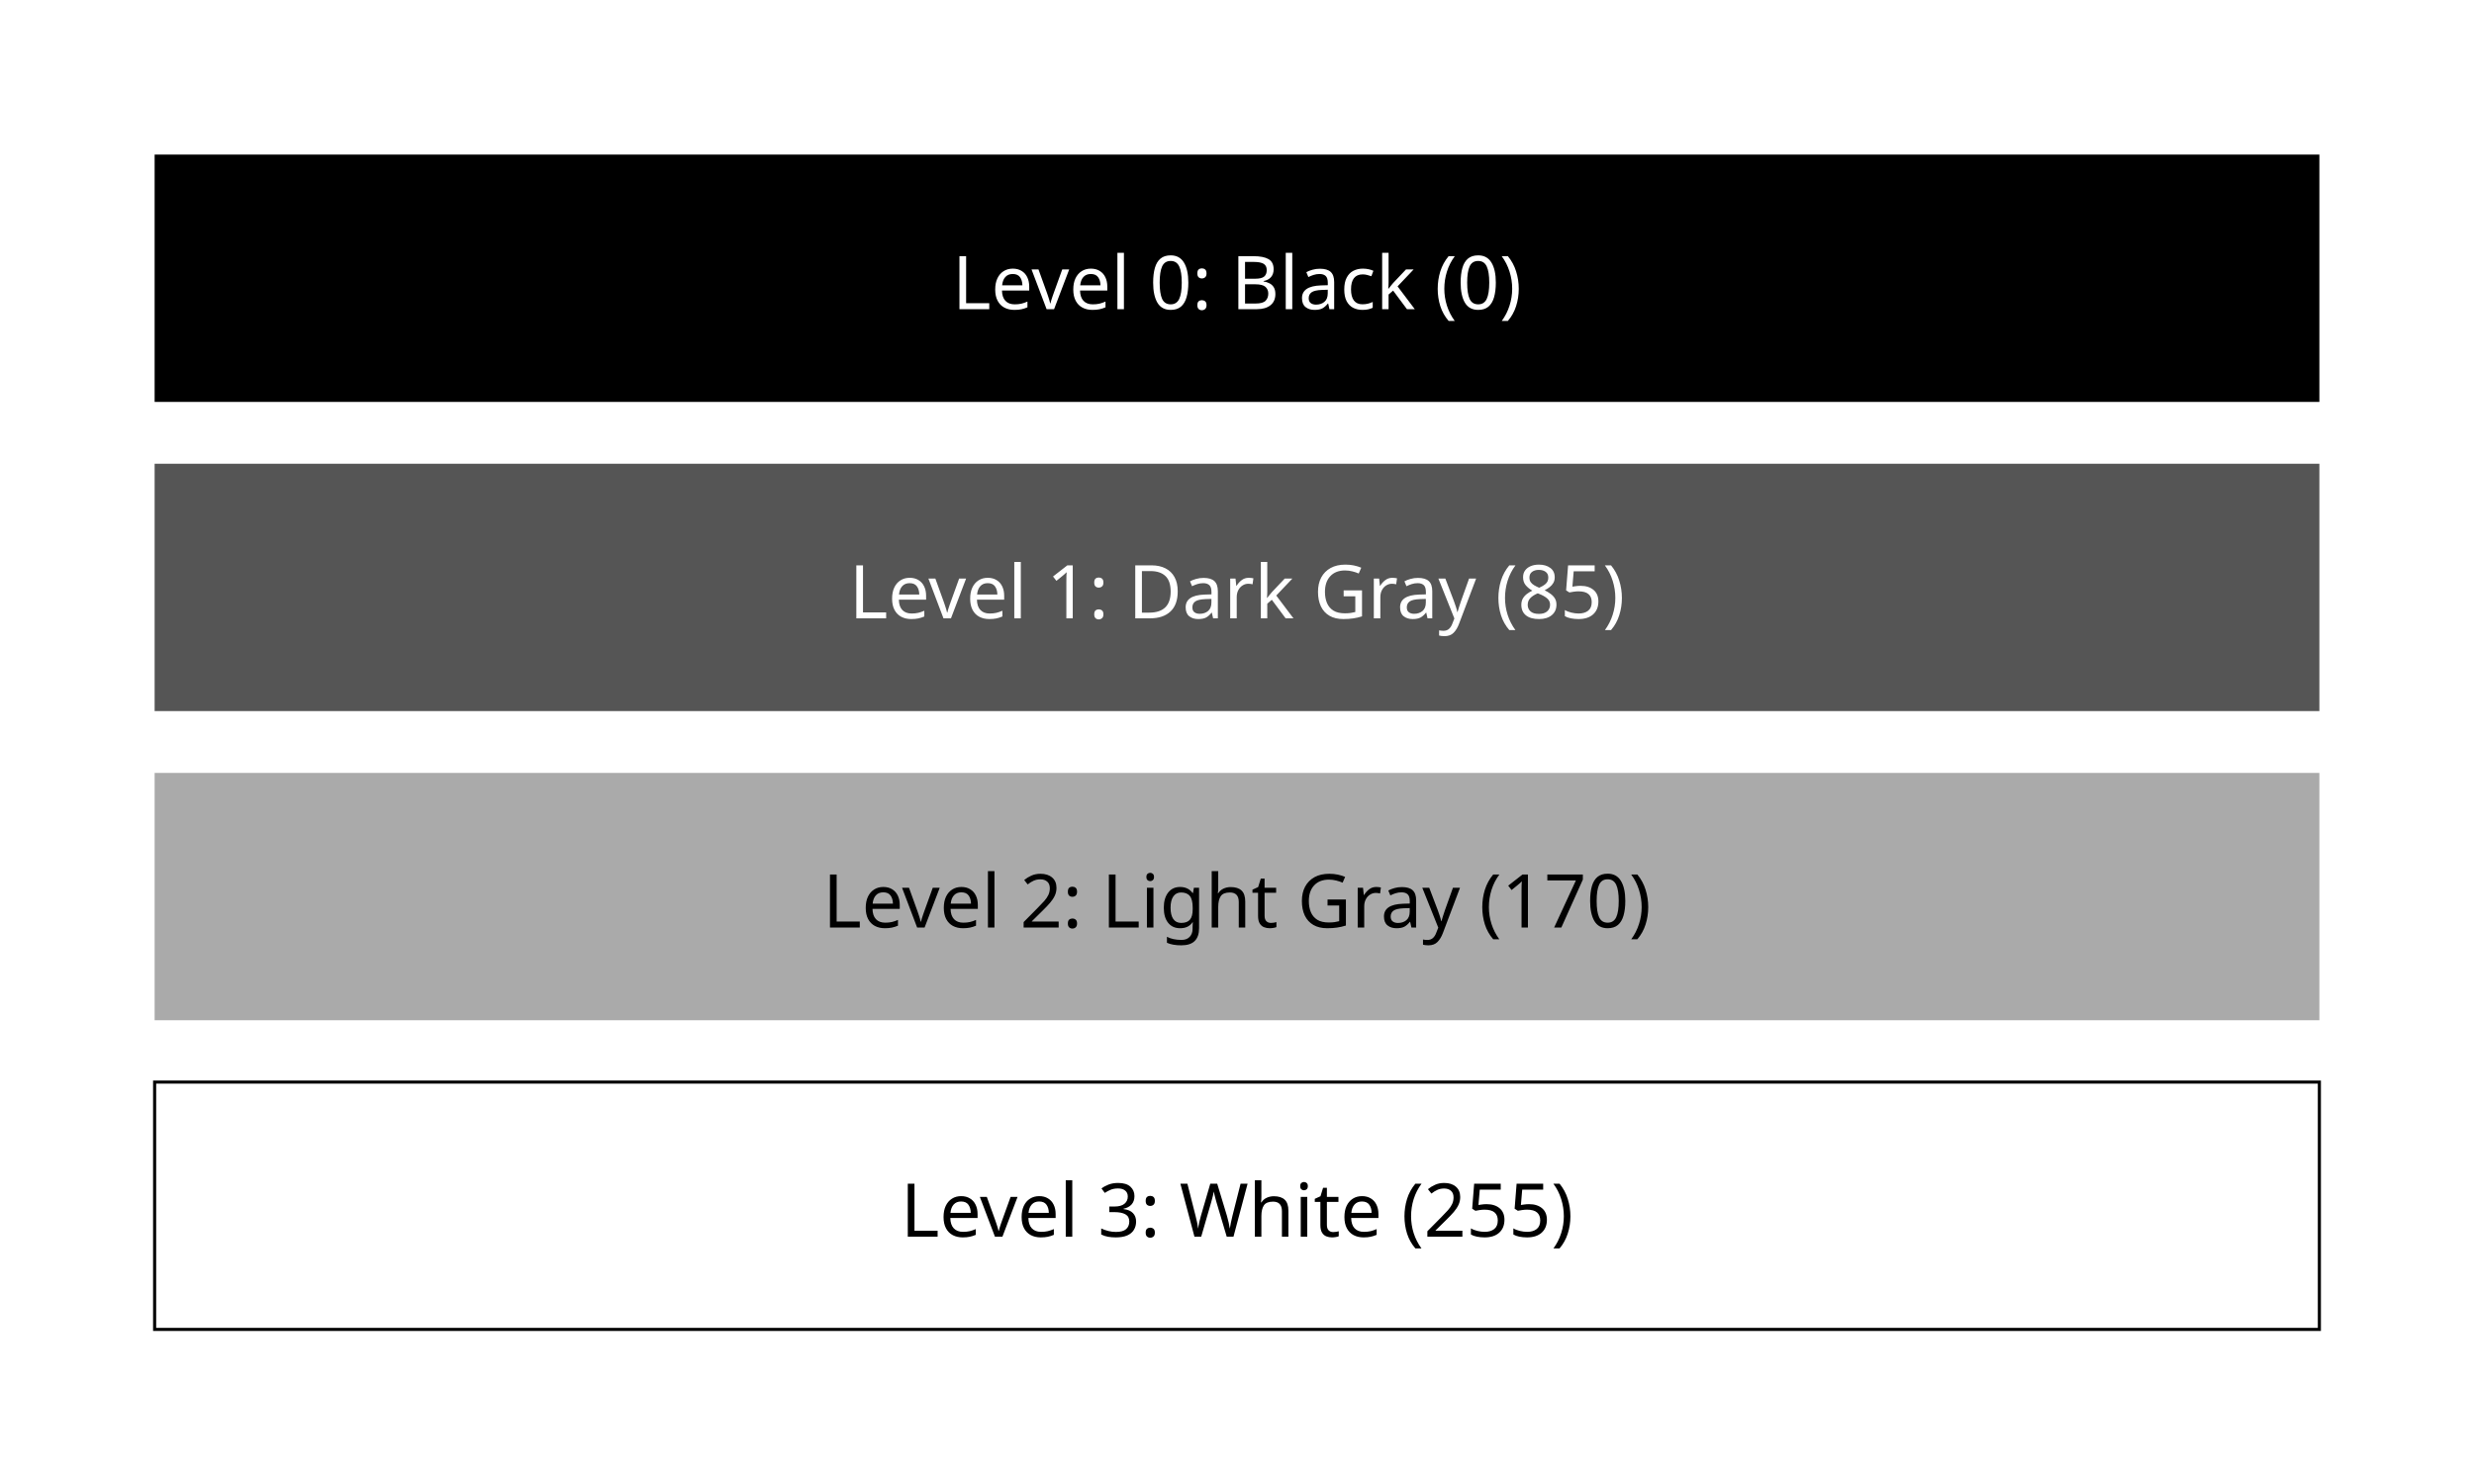
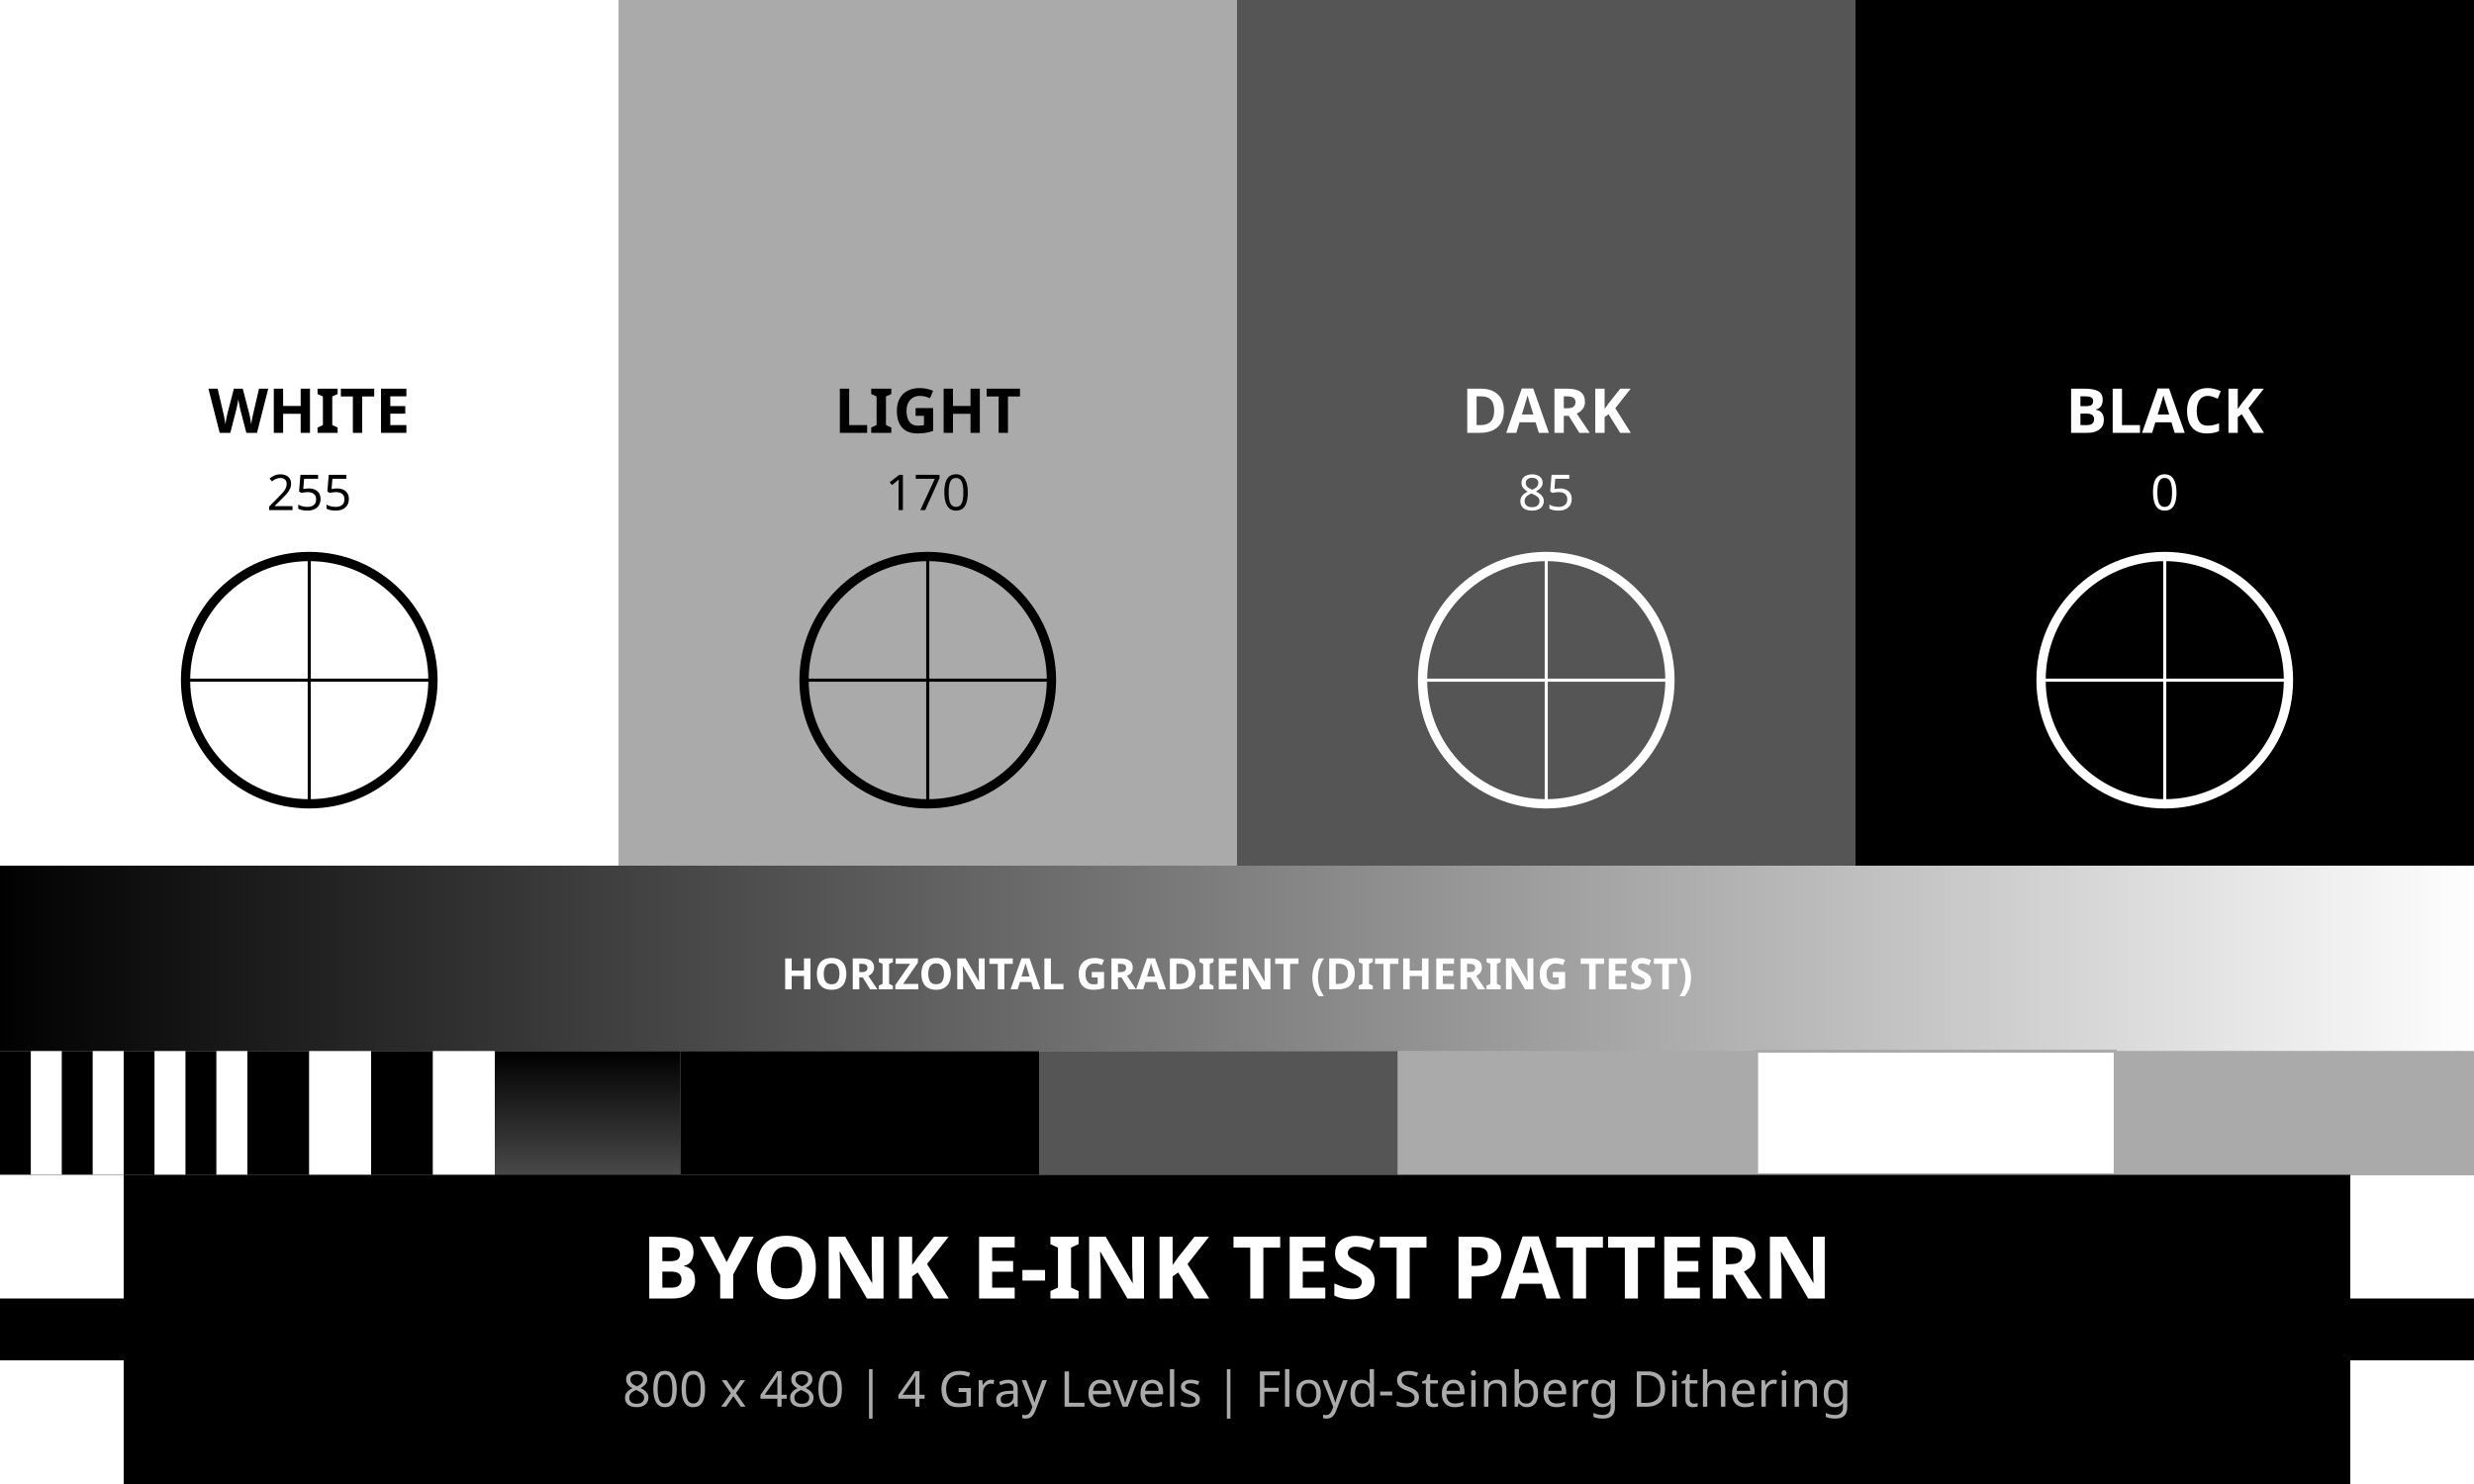
<svg xmlns="http://www.w3.org/2000/svg" viewBox="0 0 800 480" width="800" height="480">
-   <rect width="800" height="480" fill="white" />
-   <rect x="50" y="50" width="700" height="80" fill="rgb(0,0,0)" />
-   <text x="400" y="100" text-anchor="middle" fill="white" font-family="Outfit" font-size="24">Level 0: Black (0)</text>
-   <rect x="50" y="150" width="700" height="80" fill="rgb(85,85,85)" />
-   <text x="400" y="200" text-anchor="middle" fill="white" font-family="Outfit" font-size="24">Level 1: Dark Gray (85)</text>
-   <rect x="50" y="250" width="700" height="80" fill="rgb(170,170,170)" />
-   <text x="400" y="300" text-anchor="middle" fill="black" font-family="Outfit" font-size="24">Level 2: Light Gray (170)</text>
-   <rect x="50" y="350" width="700" height="80" fill="rgb(255,255,255)" stroke="black" />
-   <text x="400" y="400" text-anchor="middle" fill="black" font-family="Outfit" font-size="24">Level 3: White (255)</text>
+   <defs>
+     <linearGradient id="hGradient" x1="0%" y1="0%" x2="100%" y2="0%">
+       <stop offset="0%" style="stop-color:rgb(0,0,0)" />
+       <stop offset="100%" style="stop-color:rgb(255,255,255)" />
+     </linearGradient>
+     <linearGradient id="vGradient" x1="0%" y1="0%" x2="0%" y2="100%">
+       <stop offset="0%" style="stop-color:rgb(0,0,0)" />
+       <stop offset="100%" style="stop-color:rgb(255,255,255)" />
+     </linearGradient>
+   </defs>
+   <rect width="800" height="480" fill="rgb(170,170,170)" />
+   <rect x="0" y="0" width="200" height="280" fill="rgb(255,255,255)" />
+   <rect x="200" y="0" width="200" height="280" fill="rgb(170,170,170)" />
+   <rect x="400" y="0" width="200" height="280" fill="rgb(85,85,85)" />
+   <rect x="600" y="0" width="200" height="280" fill="rgb(0,0,0)" />
+   <text x="100" y="140" text-anchor="middle" fill="black" font-family="Outfit" font-size="20" font-weight="600">WHITE</text>
+   <text x="100" y="165" text-anchor="middle" fill="black" font-family="Outfit" font-size="16">255</text>
+   <text x="300" y="140" text-anchor="middle" fill="black" font-family="Outfit" font-size="20" font-weight="600">LIGHT</text>
+   <text x="300" y="165" text-anchor="middle" fill="black" font-family="Outfit" font-size="16">170</text>
+   <text x="500" y="140" text-anchor="middle" fill="white" font-family="Outfit" font-size="20" font-weight="600">DARK</text>
+   <text x="500" y="165" text-anchor="middle" fill="white" font-family="Outfit" font-size="16">85</text>
+   <text x="700" y="140" text-anchor="middle" fill="white" font-family="Outfit" font-size="20" font-weight="600">BLACK</text>
+   <text x="700" y="165" text-anchor="middle" fill="white" font-family="Outfit" font-size="16">0</text>
+   <circle cx="100" cy="220" r="40" fill="none" stroke="black" stroke-width="3" />
+   <circle cx="300" cy="220" r="40" fill="none" stroke="black" stroke-width="3" />
+   <circle cx="500" cy="220" r="40" fill="none" stroke="white" stroke-width="3" />
+   <circle cx="700" cy="220" r="40" fill="none" stroke="white" stroke-width="3" />
+   <line x1="60" y1="220" x2="140" y2="220" stroke="black" stroke-width="1" />
+   <line x1="100" y1="180" x2="100" y2="260" stroke="black" stroke-width="1" />
+   <line x1="260" y1="220" x2="340" y2="220" stroke="black" stroke-width="1" />
+   <line x1="300" y1="180" x2="300" y2="260" stroke="black" stroke-width="1" />
+   <line x1="460" y1="220" x2="540" y2="220" stroke="white" stroke-width="1" />
+   <line x1="500" y1="180" x2="500" y2="260" stroke="white" stroke-width="1" />
+   <line x1="660" y1="220" x2="740" y2="220" stroke="white" stroke-width="1" />
+   <line x1="700" y1="180" x2="700" y2="260" stroke="white" stroke-width="1" />
+   <rect x="0" y="280" width="800" height="60" fill="url(#hGradient)" />
+   <text x="400" y="320" text-anchor="middle" fill="white" font-family="Outfit" font-size="14" font-weight="600" style="text-shadow: 1px 1px 0 black, -1px -1px 0 black, 1px -1px 0 black, -1px 1px 0 black;">
+     HORIZONTAL GRADIENT (DITHERING TEST)
+   </text>
+   <g>
+     <rect x="0" y="340" width="10" height="40" fill="black" />
+     <rect x="10" y="340" width="10" height="40" fill="white" />
+     <rect x="20" y="340" width="10" height="40" fill="black" />
+     <rect x="30" y="340" width="10" height="40" fill="white" />
+     <rect x="40" y="340" width="10" height="40" fill="black" />
+     <rect x="50" y="340" width="10" height="40" fill="white" />
+     <rect x="60" y="340" width="10" height="40" fill="black" />
+     <rect x="70" y="340" width="10" height="40" fill="white" />
+     <rect x="80" y="340" width="20" height="40" fill="black" />
+     <rect x="100" y="340" width="20" height="40" fill="white" />
+     <rect x="120" y="340" width="20" height="40" fill="black" />
+     <rect x="140" y="340" width="20" height="40" fill="white" />
+   </g>
+   <rect x="160" y="340" width="60" height="140" fill="url(#vGradient)" />
+   <rect x="220" y="340" width="116" height="40" fill="rgb(0,0,0)" />
+   <rect x="336" y="340" width="116" height="40" fill="rgb(85,85,85)" />
+   <rect x="452" y="340" width="116" height="40" fill="rgb(170,170,170)" />
+   <rect x="568" y="340" width="116" height="40" fill="rgb(255,255,255)" stroke="rgb(170,170,170)" />
+   <rect x="684" y="340" width="116" height="40" fill="rgb(170,170,170)" />
+   <rect x="0" y="380" width="800" height="100" fill="rgb(0,0,0)" />
+   <text x="400" y="420" text-anchor="middle" fill="white" font-family="Outfit" font-size="28" font-weight="700">BYONK E-INK TEST PATTERN</text>
+   <text x="400" y="455" text-anchor="middle" fill="rgb(170,170,170)" font-family="Outfit" font-size="16">800 x 480 | 4 Gray Levels | Floyd-Steinberg Dithering</text>
+   <rect x="0" y="380" width="40" height="40" fill="white" />
+   <rect x="760" y="380" width="40" height="40" fill="white" />
+   <rect x="0" y="440" width="40" height="40" fill="white" />
+   <rect x="760" y="440" width="40" height="40" fill="white" />
</svg>
